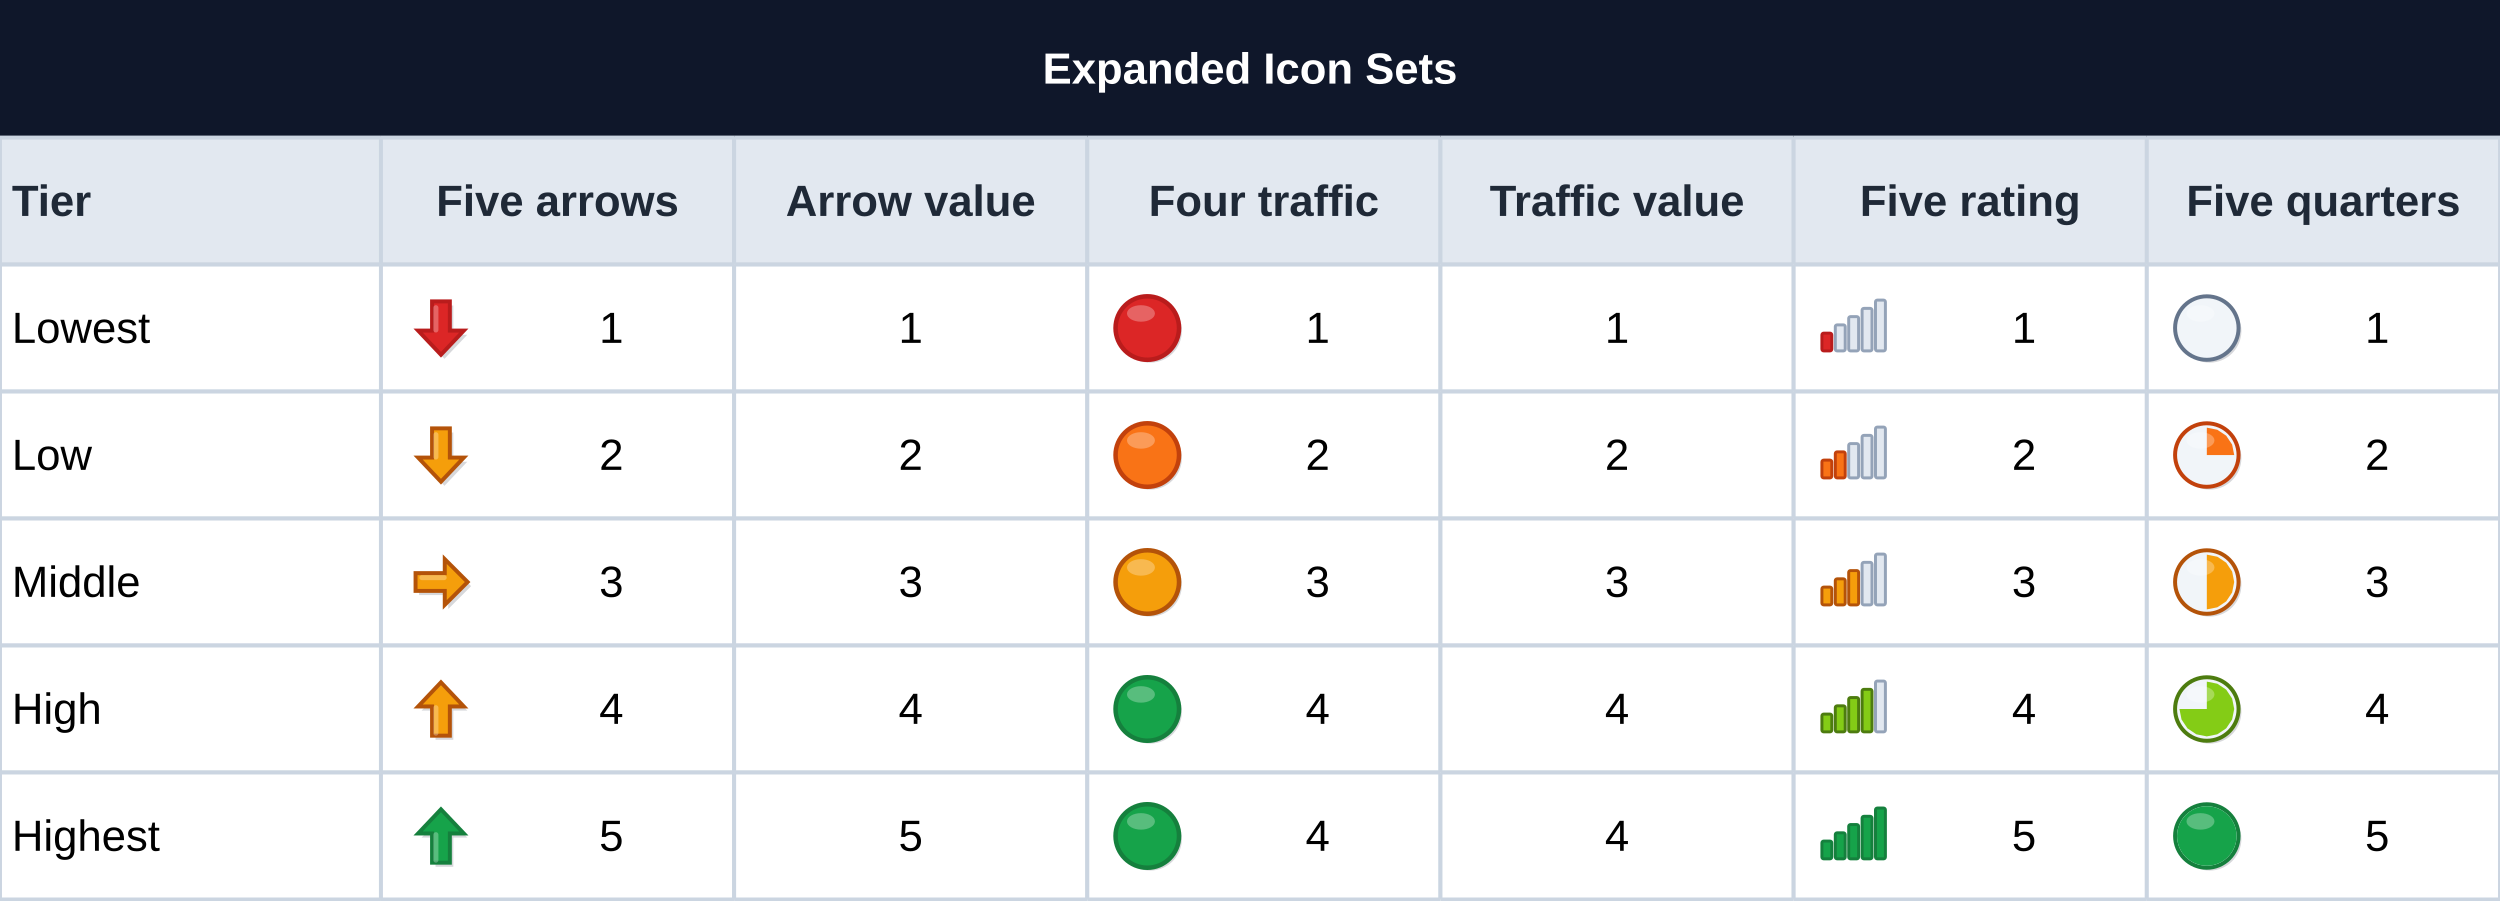
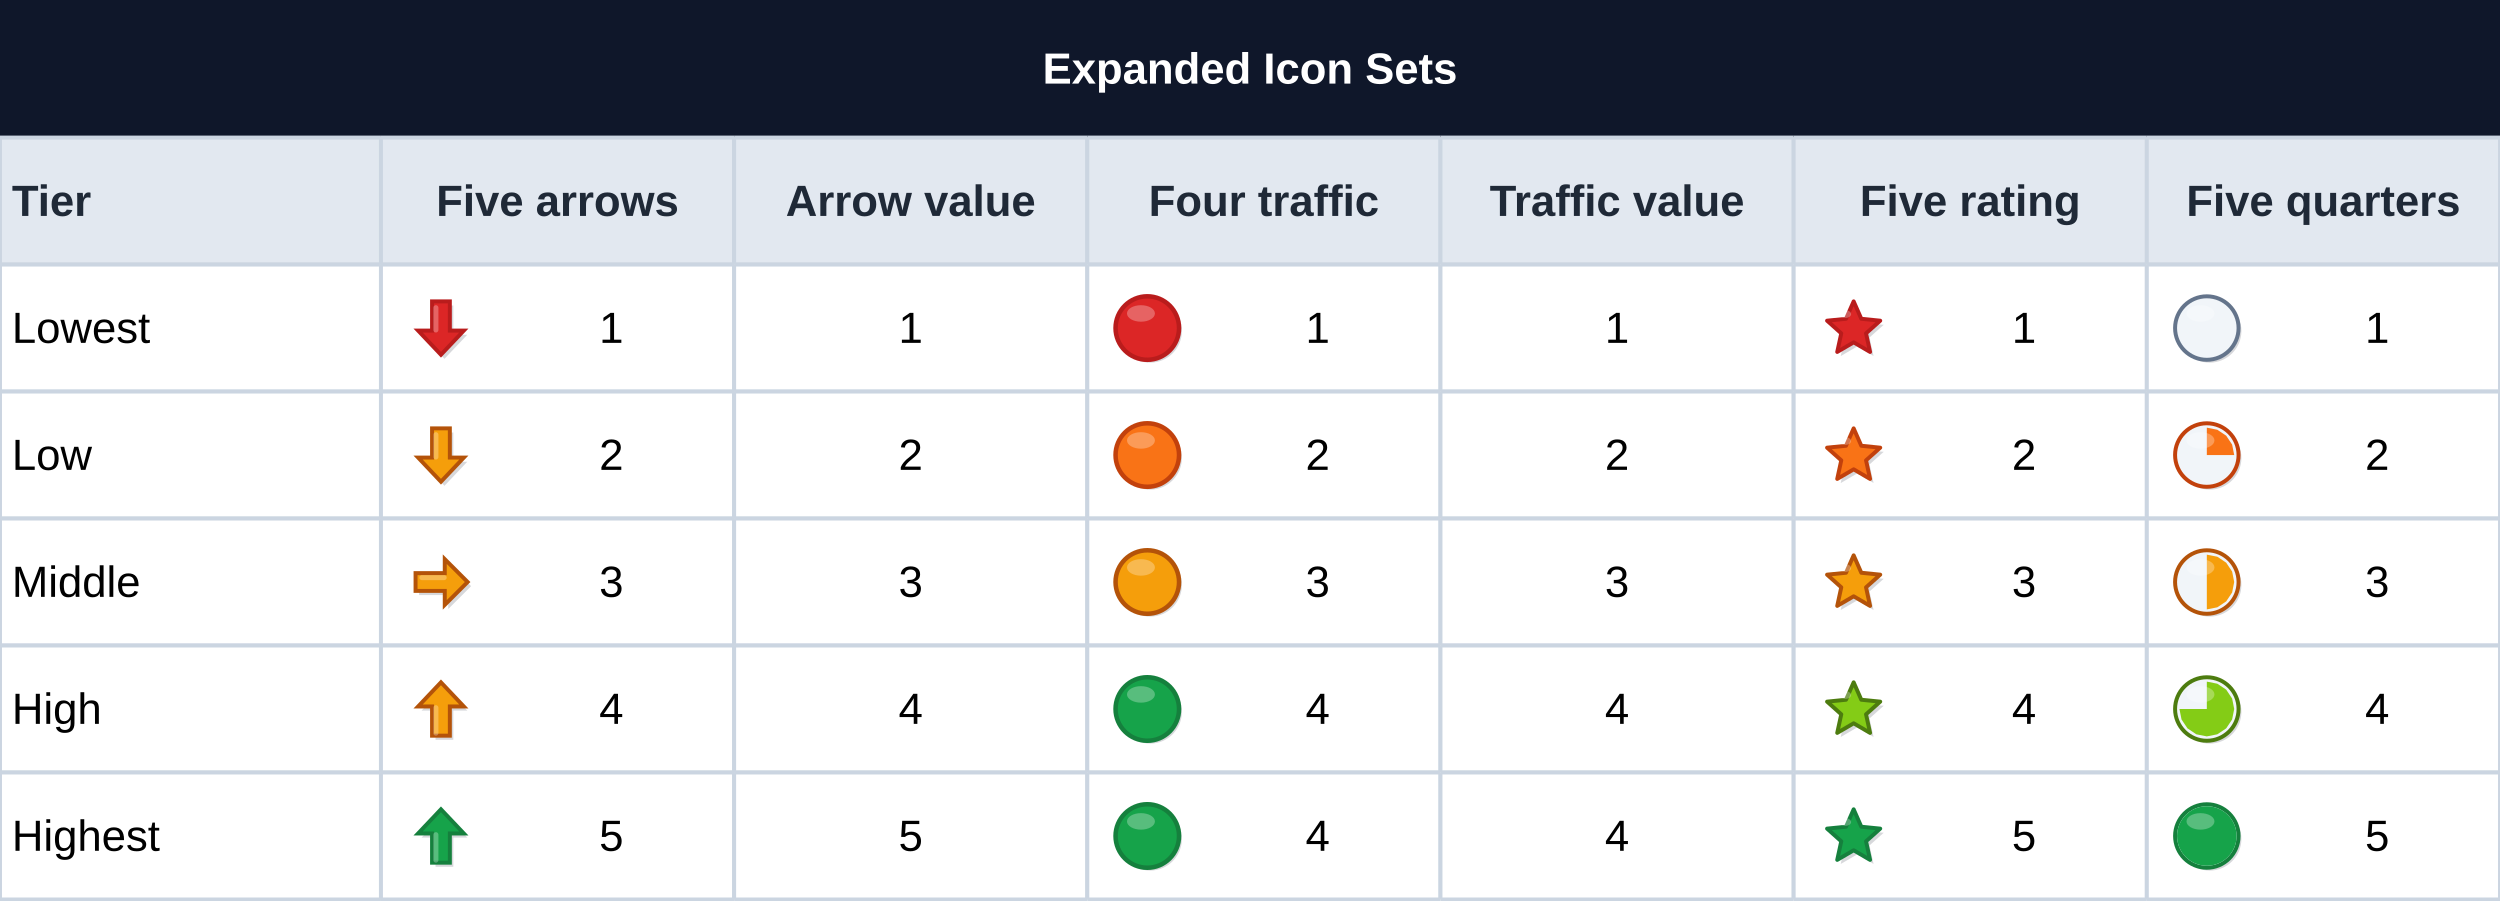
<svg xmlns="http://www.w3.org/2000/svg" width="1260" height="454" viewBox="0 0 1260 454">
  <rect x="0" y="0" width="1260" height="454" fill="#FFFFFF" />
  <rect x="0" y="0" width="1260" height="69.34" fill="#0F172A" />
  <rect x="0" y="69.34" width="192" height="64" fill="#E2E8F0" />
  <line x1="0" y1="69.34" x2="192" y2="69.34" stroke="#CBD5E1" stroke-width="2" />
  <line x1="192" y1="69.34" x2="192" y2="133.34" stroke="#CBD5E1" stroke-width="2" />
  <line x1="0" y1="133.34" x2="192" y2="133.34" stroke="#CBD5E1" stroke-width="2" />
  <line x1="0" y1="69.34" x2="0" y2="133.34" stroke="#CBD5E1" stroke-width="2" />
  <rect x="192" y="69.34" width="178" height="64" fill="#E2E8F0" />
  <line x1="192" y1="69.34" x2="370" y2="69.34" stroke="#CBD5E1" stroke-width="2" />
  <line x1="370" y1="69.34" x2="370" y2="133.34" stroke="#CBD5E1" stroke-width="2" />
  <line x1="192" y1="133.34" x2="370" y2="133.34" stroke="#CBD5E1" stroke-width="2" />
  <line x1="192" y1="69.34" x2="192" y2="133.34" stroke="#CBD5E1" stroke-width="2" />
  <rect x="370" y="69.34" width="178" height="64" fill="#E2E8F0" />
  <line x1="370" y1="69.34" x2="548" y2="69.34" stroke="#CBD5E1" stroke-width="2" />
  <line x1="548" y1="69.34" x2="548" y2="133.34" stroke="#CBD5E1" stroke-width="2" />
  <line x1="370" y1="133.34" x2="548" y2="133.34" stroke="#CBD5E1" stroke-width="2" />
  <line x1="370" y1="69.34" x2="370" y2="133.34" stroke="#CBD5E1" stroke-width="2" />
  <rect x="548" y="69.34" width="178" height="64" fill="#E2E8F0" />
  <line x1="548" y1="69.34" x2="726" y2="69.34" stroke="#CBD5E1" stroke-width="2" />
  <line x1="726" y1="69.34" x2="726" y2="133.34" stroke="#CBD5E1" stroke-width="2" />
  <line x1="548" y1="133.34" x2="726" y2="133.34" stroke="#CBD5E1" stroke-width="2" />
  <line x1="548" y1="69.34" x2="548" y2="133.34" stroke="#CBD5E1" stroke-width="2" />
  <rect x="726" y="69.34" width="178" height="64" fill="#E2E8F0" />
  <line x1="726" y1="69.34" x2="904" y2="69.34" stroke="#CBD5E1" stroke-width="2" />
  <line x1="904" y1="69.34" x2="904" y2="133.34" stroke="#CBD5E1" stroke-width="2" />
  <line x1="726" y1="133.34" x2="904" y2="133.34" stroke="#CBD5E1" stroke-width="2" />
  <line x1="726" y1="69.34" x2="726" y2="133.34" stroke="#CBD5E1" stroke-width="2" />
  <rect x="904" y="69.34" width="178" height="64" fill="#E2E8F0" />
  <line x1="904" y1="69.34" x2="1082" y2="69.34" stroke="#CBD5E1" stroke-width="2" />
  <line x1="1082" y1="69.34" x2="1082" y2="133.34" stroke="#CBD5E1" stroke-width="2" />
  <line x1="904" y1="133.34" x2="1082" y2="133.34" stroke="#CBD5E1" stroke-width="2" />
  <line x1="904" y1="69.34" x2="904" y2="133.34" stroke="#CBD5E1" stroke-width="2" />
  <rect x="1082" y="69.34" width="178" height="64" fill="#E2E8F0" />
  <line x1="1082" y1="69.34" x2="1260" y2="69.34" stroke="#CBD5E1" stroke-width="2" />
  <line x1="1260" y1="69.34" x2="1260" y2="133.34" stroke="#CBD5E1" stroke-width="2" />
  <line x1="1082" y1="133.34" x2="1260" y2="133.34" stroke="#CBD5E1" stroke-width="2" />
  <line x1="1082" y1="69.34" x2="1082" y2="133.34" stroke="#CBD5E1" stroke-width="2" />
  <rect x="0" y="133.34" width="192" height="64" fill="#FFFFFF" />
  <line x1="0" y1="133.34" x2="192" y2="133.34" stroke="#CBD5E1" stroke-width="2" />
  <line x1="192" y1="133.34" x2="192" y2="197.34" stroke="#CBD5E1" stroke-width="2" />
  <line x1="0" y1="197.34" x2="192" y2="197.34" stroke="#CBD5E1" stroke-width="2" />
  <line x1="0" y1="133.34" x2="0" y2="197.34" stroke="#CBD5E1" stroke-width="2" />
  <rect x="192" y="133.34" width="178" height="64" fill="#FFFFFF" />
  <line x1="192" y1="133.34" x2="370" y2="133.34" stroke="#CBD5E1" stroke-width="2" />
  <line x1="370" y1="133.34" x2="370" y2="197.34" stroke="#CBD5E1" stroke-width="2" />
  <line x1="192" y1="197.34" x2="370" y2="197.34" stroke="#CBD5E1" stroke-width="2" />
  <line x1="192" y1="133.34" x2="192" y2="197.34" stroke="#CBD5E1" stroke-width="2" />
  <rect x="370" y="133.34" width="178" height="64" fill="#FFFFFF" />
  <line x1="370" y1="133.34" x2="548" y2="133.34" stroke="#CBD5E1" stroke-width="2" />
  <line x1="548" y1="133.34" x2="548" y2="197.34" stroke="#CBD5E1" stroke-width="2" />
  <line x1="370" y1="197.34" x2="548" y2="197.34" stroke="#CBD5E1" stroke-width="2" />
  <line x1="370" y1="133.34" x2="370" y2="197.34" stroke="#CBD5E1" stroke-width="2" />
  <rect x="548" y="133.34" width="178" height="64" fill="#FFFFFF" />
  <line x1="548" y1="133.34" x2="726" y2="133.34" stroke="#CBD5E1" stroke-width="2" />
  <line x1="726" y1="133.34" x2="726" y2="197.34" stroke="#CBD5E1" stroke-width="2" />
  <line x1="548" y1="197.34" x2="726" y2="197.34" stroke="#CBD5E1" stroke-width="2" />
  <line x1="548" y1="133.34" x2="548" y2="197.34" stroke="#CBD5E1" stroke-width="2" />
  <rect x="726" y="133.34" width="178" height="64" fill="#FFFFFF" />
  <line x1="726" y1="133.34" x2="904" y2="133.34" stroke="#CBD5E1" stroke-width="2" />
  <line x1="904" y1="133.34" x2="904" y2="197.34" stroke="#CBD5E1" stroke-width="2" />
  <line x1="726" y1="197.34" x2="904" y2="197.34" stroke="#CBD5E1" stroke-width="2" />
  <line x1="726" y1="133.34" x2="726" y2="197.34" stroke="#CBD5E1" stroke-width="2" />
  <rect x="904" y="133.34" width="178" height="64" fill="#FFFFFF" />
  <line x1="904" y1="133.34" x2="1082" y2="133.34" stroke="#CBD5E1" stroke-width="2" />
  <line x1="1082" y1="133.34" x2="1082" y2="197.34" stroke="#CBD5E1" stroke-width="2" />
  <line x1="904" y1="197.34" x2="1082" y2="197.34" stroke="#CBD5E1" stroke-width="2" />
  <line x1="904" y1="133.34" x2="904" y2="197.34" stroke="#CBD5E1" stroke-width="2" />
  <rect x="1082" y="133.34" width="178" height="64" fill="#FFFFFF" />
  <line x1="1082" y1="133.34" x2="1260" y2="133.34" stroke="#CBD5E1" stroke-width="2" />
  <line x1="1260" y1="133.34" x2="1260" y2="197.34" stroke="#CBD5E1" stroke-width="2" />
  <line x1="1082" y1="197.34" x2="1260" y2="197.34" stroke="#CBD5E1" stroke-width="2" />
  <line x1="1082" y1="133.34" x2="1082" y2="197.34" stroke="#CBD5E1" stroke-width="2" />
  <rect x="0" y="197.34" width="192" height="64" fill="#FFFFFF" />
  <line x1="0" y1="197.34" x2="192" y2="197.34" stroke="#CBD5E1" stroke-width="2" />
  <line x1="192" y1="197.34" x2="192" y2="261.34" stroke="#CBD5E1" stroke-width="2" />
  <line x1="0" y1="261.34" x2="192" y2="261.34" stroke="#CBD5E1" stroke-width="2" />
  <line x1="0" y1="197.34" x2="0" y2="261.34" stroke="#CBD5E1" stroke-width="2" />
  <rect x="192" y="197.34" width="178" height="64" fill="#FFFFFF" />
  <line x1="192" y1="197.34" x2="370" y2="197.34" stroke="#CBD5E1" stroke-width="2" />
  <line x1="370" y1="197.34" x2="370" y2="261.34" stroke="#CBD5E1" stroke-width="2" />
  <line x1="192" y1="261.34" x2="370" y2="261.34" stroke="#CBD5E1" stroke-width="2" />
  <line x1="192" y1="197.34" x2="192" y2="261.34" stroke="#CBD5E1" stroke-width="2" />
  <rect x="370" y="197.34" width="178" height="64" fill="#FFFFFF" />
  <line x1="370" y1="197.34" x2="548" y2="197.34" stroke="#CBD5E1" stroke-width="2" />
  <line x1="548" y1="197.34" x2="548" y2="261.34" stroke="#CBD5E1" stroke-width="2" />
  <line x1="370" y1="261.34" x2="548" y2="261.34" stroke="#CBD5E1" stroke-width="2" />
  <line x1="370" y1="197.34" x2="370" y2="261.34" stroke="#CBD5E1" stroke-width="2" />
  <rect x="548" y="197.34" width="178" height="64" fill="#FFFFFF" />
  <line x1="548" y1="197.34" x2="726" y2="197.34" stroke="#CBD5E1" stroke-width="2" />
  <line x1="726" y1="197.34" x2="726" y2="261.34" stroke="#CBD5E1" stroke-width="2" />
  <line x1="548" y1="261.34" x2="726" y2="261.34" stroke="#CBD5E1" stroke-width="2" />
  <line x1="548" y1="197.34" x2="548" y2="261.34" stroke="#CBD5E1" stroke-width="2" />
  <rect x="726" y="197.34" width="178" height="64" fill="#FFFFFF" />
  <line x1="726" y1="197.34" x2="904" y2="197.34" stroke="#CBD5E1" stroke-width="2" />
  <line x1="904" y1="197.34" x2="904" y2="261.34" stroke="#CBD5E1" stroke-width="2" />
  <line x1="726" y1="261.34" x2="904" y2="261.34" stroke="#CBD5E1" stroke-width="2" />
  <line x1="726" y1="197.34" x2="726" y2="261.34" stroke="#CBD5E1" stroke-width="2" />
  <rect x="904" y="197.34" width="178" height="64" fill="#FFFFFF" />
  <line x1="904" y1="197.34" x2="1082" y2="197.34" stroke="#CBD5E1" stroke-width="2" />
  <line x1="1082" y1="197.34" x2="1082" y2="261.34" stroke="#CBD5E1" stroke-width="2" />
  <line x1="904" y1="261.34" x2="1082" y2="261.34" stroke="#CBD5E1" stroke-width="2" />
  <line x1="904" y1="197.34" x2="904" y2="261.34" stroke="#CBD5E1" stroke-width="2" />
  <rect x="1082" y="197.34" width="178" height="64" fill="#FFFFFF" />
  <line x1="1082" y1="197.34" x2="1260" y2="197.34" stroke="#CBD5E1" stroke-width="2" />
  <line x1="1260" y1="197.34" x2="1260" y2="261.34" stroke="#CBD5E1" stroke-width="2" />
  <line x1="1082" y1="261.34" x2="1260" y2="261.34" stroke="#CBD5E1" stroke-width="2" />
  <line x1="1082" y1="197.34" x2="1082" y2="261.34" stroke="#CBD5E1" stroke-width="2" />
  <rect x="0" y="261.34" width="192" height="64" fill="#FFFFFF" />
  <line x1="0" y1="261.34" x2="192" y2="261.34" stroke="#CBD5E1" stroke-width="2" />
  <line x1="192" y1="261.34" x2="192" y2="325.34" stroke="#CBD5E1" stroke-width="2" />
  <line x1="0" y1="325.34" x2="192" y2="325.34" stroke="#CBD5E1" stroke-width="2" />
  <line x1="0" y1="261.34" x2="0" y2="325.34" stroke="#CBD5E1" stroke-width="2" />
  <rect x="192" y="261.34" width="178" height="64" fill="#FFFFFF" />
  <line x1="192" y1="261.34" x2="370" y2="261.34" stroke="#CBD5E1" stroke-width="2" />
  <line x1="370" y1="261.34" x2="370" y2="325.34" stroke="#CBD5E1" stroke-width="2" />
  <line x1="192" y1="325.34" x2="370" y2="325.34" stroke="#CBD5E1" stroke-width="2" />
  <line x1="192" y1="261.34" x2="192" y2="325.34" stroke="#CBD5E1" stroke-width="2" />
  <rect x="370" y="261.34" width="178" height="64" fill="#FFFFFF" />
  <line x1="370" y1="261.34" x2="548" y2="261.34" stroke="#CBD5E1" stroke-width="2" />
  <line x1="548" y1="261.34" x2="548" y2="325.34" stroke="#CBD5E1" stroke-width="2" />
  <line x1="370" y1="325.34" x2="548" y2="325.34" stroke="#CBD5E1" stroke-width="2" />
  <line x1="370" y1="261.34" x2="370" y2="325.34" stroke="#CBD5E1" stroke-width="2" />
  <rect x="548" y="261.34" width="178" height="64" fill="#FFFFFF" />
  <line x1="548" y1="261.34" x2="726" y2="261.34" stroke="#CBD5E1" stroke-width="2" />
  <line x1="726" y1="261.34" x2="726" y2="325.34" stroke="#CBD5E1" stroke-width="2" />
  <line x1="548" y1="325.34" x2="726" y2="325.34" stroke="#CBD5E1" stroke-width="2" />
  <line x1="548" y1="261.34" x2="548" y2="325.34" stroke="#CBD5E1" stroke-width="2" />
  <rect x="726" y="261.34" width="178" height="64" fill="#FFFFFF" />
  <line x1="726" y1="261.34" x2="904" y2="261.34" stroke="#CBD5E1" stroke-width="2" />
  <line x1="904" y1="261.34" x2="904" y2="325.34" stroke="#CBD5E1" stroke-width="2" />
  <line x1="726" y1="325.34" x2="904" y2="325.34" stroke="#CBD5E1" stroke-width="2" />
  <line x1="726" y1="261.34" x2="726" y2="325.34" stroke="#CBD5E1" stroke-width="2" />
  <rect x="904" y="261.34" width="178" height="64" fill="#FFFFFF" />
  <line x1="904" y1="261.34" x2="1082" y2="261.34" stroke="#CBD5E1" stroke-width="2" />
  <line x1="1082" y1="261.34" x2="1082" y2="325.34" stroke="#CBD5E1" stroke-width="2" />
  <line x1="904" y1="325.34" x2="1082" y2="325.34" stroke="#CBD5E1" stroke-width="2" />
  <line x1="904" y1="261.34" x2="904" y2="325.34" stroke="#CBD5E1" stroke-width="2" />
  <rect x="1082" y="261.34" width="178" height="64" fill="#FFFFFF" />
  <line x1="1082" y1="261.34" x2="1260" y2="261.34" stroke="#CBD5E1" stroke-width="2" />
  <line x1="1260" y1="261.34" x2="1260" y2="325.34" stroke="#CBD5E1" stroke-width="2" />
  <line x1="1082" y1="325.34" x2="1260" y2="325.34" stroke="#CBD5E1" stroke-width="2" />
  <line x1="1082" y1="261.34" x2="1082" y2="325.34" stroke="#CBD5E1" stroke-width="2" />
  <rect x="0" y="325.34" width="192" height="64" fill="#FFFFFF" />
  <line x1="0" y1="325.34" x2="192" y2="325.34" stroke="#CBD5E1" stroke-width="2" />
  <line x1="192" y1="325.34" x2="192" y2="389.34" stroke="#CBD5E1" stroke-width="2" />
  <line x1="0" y1="389.34" x2="192" y2="389.34" stroke="#CBD5E1" stroke-width="2" />
  <line x1="0" y1="325.34" x2="0" y2="389.34" stroke="#CBD5E1" stroke-width="2" />
  <rect x="192" y="325.34" width="178" height="64" fill="#FFFFFF" />
  <line x1="192" y1="325.34" x2="370" y2="325.34" stroke="#CBD5E1" stroke-width="2" />
  <line x1="370" y1="325.34" x2="370" y2="389.34" stroke="#CBD5E1" stroke-width="2" />
  <line x1="192" y1="389.34" x2="370" y2="389.34" stroke="#CBD5E1" stroke-width="2" />
  <line x1="192" y1="325.34" x2="192" y2="389.34" stroke="#CBD5E1" stroke-width="2" />
  <rect x="370" y="325.34" width="178" height="64" fill="#FFFFFF" />
  <line x1="370" y1="325.34" x2="548" y2="325.34" stroke="#CBD5E1" stroke-width="2" />
  <line x1="548" y1="325.34" x2="548" y2="389.34" stroke="#CBD5E1" stroke-width="2" />
  <line x1="370" y1="389.34" x2="548" y2="389.34" stroke="#CBD5E1" stroke-width="2" />
  <line x1="370" y1="325.34" x2="370" y2="389.34" stroke="#CBD5E1" stroke-width="2" />
  <rect x="548" y="325.34" width="178" height="64" fill="#FFFFFF" />
  <line x1="548" y1="325.34" x2="726" y2="325.34" stroke="#CBD5E1" stroke-width="2" />
  <line x1="726" y1="325.34" x2="726" y2="389.34" stroke="#CBD5E1" stroke-width="2" />
  <line x1="548" y1="389.34" x2="726" y2="389.34" stroke="#CBD5E1" stroke-width="2" />
  <line x1="548" y1="325.34" x2="548" y2="389.34" stroke="#CBD5E1" stroke-width="2" />
  <rect x="726" y="325.34" width="178" height="64" fill="#FFFFFF" />
  <line x1="726" y1="325.34" x2="904" y2="325.34" stroke="#CBD5E1" stroke-width="2" />
  <line x1="904" y1="325.34" x2="904" y2="389.34" stroke="#CBD5E1" stroke-width="2" />
  <line x1="726" y1="389.34" x2="904" y2="389.34" stroke="#CBD5E1" stroke-width="2" />
  <line x1="726" y1="325.34" x2="726" y2="389.34" stroke="#CBD5E1" stroke-width="2" />
  <rect x="904" y="325.34" width="178" height="64" fill="#FFFFFF" />
  <line x1="904" y1="325.34" x2="1082" y2="325.34" stroke="#CBD5E1" stroke-width="2" />
  <line x1="1082" y1="325.34" x2="1082" y2="389.34" stroke="#CBD5E1" stroke-width="2" />
  <line x1="904" y1="389.34" x2="1082" y2="389.34" stroke="#CBD5E1" stroke-width="2" />
  <line x1="904" y1="325.34" x2="904" y2="389.34" stroke="#CBD5E1" stroke-width="2" />
  <rect x="1082" y="325.34" width="178" height="64" fill="#FFFFFF" />
  <line x1="1082" y1="325.34" x2="1260" y2="325.34" stroke="#CBD5E1" stroke-width="2" />
  <line x1="1260" y1="325.34" x2="1260" y2="389.34" stroke="#CBD5E1" stroke-width="2" />
  <line x1="1082" y1="389.34" x2="1260" y2="389.34" stroke="#CBD5E1" stroke-width="2" />
  <line x1="1082" y1="325.34" x2="1082" y2="389.34" stroke="#CBD5E1" stroke-width="2" />
  <rect x="0" y="389.34" width="192" height="64" fill="#FFFFFF" />
  <line x1="0" y1="389.34" x2="192" y2="389.34" stroke="#CBD5E1" stroke-width="2" />
  <line x1="192" y1="389.34" x2="192" y2="453.34" stroke="#CBD5E1" stroke-width="2" />
  <line x1="0" y1="453.34" x2="192" y2="453.34" stroke="#CBD5E1" stroke-width="2" />
  <line x1="0" y1="389.34" x2="0" y2="453.34" stroke="#CBD5E1" stroke-width="2" />
  <rect x="192" y="389.34" width="178" height="64" fill="#FFFFFF" />
  <line x1="192" y1="389.34" x2="370" y2="389.34" stroke="#CBD5E1" stroke-width="2" />
  <line x1="370" y1="389.34" x2="370" y2="453.34" stroke="#CBD5E1" stroke-width="2" />
  <line x1="192" y1="453.34" x2="370" y2="453.34" stroke="#CBD5E1" stroke-width="2" />
  <line x1="192" y1="389.34" x2="192" y2="453.34" stroke="#CBD5E1" stroke-width="2" />
  <rect x="370" y="389.34" width="178" height="64" fill="#FFFFFF" />
  <line x1="370" y1="389.34" x2="548" y2="389.34" stroke="#CBD5E1" stroke-width="2" />
  <line x1="548" y1="389.34" x2="548" y2="453.34" stroke="#CBD5E1" stroke-width="2" />
  <line x1="370" y1="453.34" x2="548" y2="453.34" stroke="#CBD5E1" stroke-width="2" />
  <line x1="370" y1="389.34" x2="370" y2="453.34" stroke="#CBD5E1" stroke-width="2" />
  <rect x="548" y="389.34" width="178" height="64" fill="#FFFFFF" />
  <line x1="548" y1="389.34" x2="726" y2="389.34" stroke="#CBD5E1" stroke-width="2" />
  <line x1="726" y1="389.34" x2="726" y2="453.34" stroke="#CBD5E1" stroke-width="2" />
  <line x1="548" y1="453.34" x2="726" y2="453.34" stroke="#CBD5E1" stroke-width="2" />
  <line x1="548" y1="389.34" x2="548" y2="453.34" stroke="#CBD5E1" stroke-width="2" />
  <rect x="726" y="389.34" width="178" height="64" fill="#FFFFFF" />
  <line x1="726" y1="389.34" x2="904" y2="389.34" stroke="#CBD5E1" stroke-width="2" />
  <line x1="904" y1="389.34" x2="904" y2="453.34" stroke="#CBD5E1" stroke-width="2" />
  <line x1="726" y1="453.34" x2="904" y2="453.34" stroke="#CBD5E1" stroke-width="2" />
  <line x1="726" y1="389.34" x2="726" y2="453.34" stroke="#CBD5E1" stroke-width="2" />
  <rect x="904" y="389.34" width="178" height="64" fill="#FFFFFF" />
  <line x1="904" y1="389.34" x2="1082" y2="389.34" stroke="#CBD5E1" stroke-width="2" />
  <line x1="1082" y1="389.34" x2="1082" y2="453.34" stroke="#CBD5E1" stroke-width="2" />
  <line x1="904" y1="453.34" x2="1082" y2="453.34" stroke="#CBD5E1" stroke-width="2" />
  <line x1="904" y1="389.34" x2="904" y2="453.34" stroke="#CBD5E1" stroke-width="2" />
  <rect x="1082" y="389.34" width="178" height="64" fill="#FFFFFF" />
  <line x1="1082" y1="389.34" x2="1260" y2="389.34" stroke="#CBD5E1" stroke-width="2" />
  <line x1="1260" y1="389.34" x2="1260" y2="453.34" stroke="#CBD5E1" stroke-width="2" />
  <line x1="1082" y1="453.34" x2="1260" y2="453.34" stroke="#CBD5E1" stroke-width="2" />
  <line x1="1082" y1="389.34" x2="1082" y2="453.34" stroke="#CBD5E1" stroke-width="2" />
  <clipPath id="xl-text-1-1">
    <rect x="0" y="0" width="1260" height="69.34" />
  </clipPath>
  <g clip-path="url(#xl-text-1-1)">
    <text x="630" y="42.15" fill="#FFFFFF" font-family="Calibri, Arial, sans-serif" font-size="22" text-anchor="middle" font-weight="700">Expanded Icon Sets</text>
  </g>
  <clipPath id="xl-text-2-1">
    <rect x="0" y="69.34" width="192" height="64" />
  </clipPath>
  <g clip-path="url(#xl-text-2-1)">
    <text x="6" y="108.82" fill="#1F2937" font-family="Calibri, Arial, sans-serif" font-size="22" text-anchor="start" font-weight="700">Tier</text>
  </g>
  <clipPath id="xl-text-2-2">
    <rect x="192" y="69.34" width="178" height="64" />
  </clipPath>
  <g clip-path="url(#xl-text-2-2)">
    <text x="281" y="108.82" fill="#1F2937" font-family="Calibri, Arial, sans-serif" font-size="22" text-anchor="middle" font-weight="700">Five arrows</text>
  </g>
  <clipPath id="xl-text-2-3">
    <rect x="370" y="69.34" width="178" height="64" />
  </clipPath>
  <g clip-path="url(#xl-text-2-3)">
    <text x="459" y="108.82" fill="#1F2937" font-family="Calibri, Arial, sans-serif" font-size="22" text-anchor="middle" font-weight="700">Arrow value</text>
  </g>
  <clipPath id="xl-text-2-4">
    <rect x="548" y="69.34" width="178" height="64" />
  </clipPath>
  <g clip-path="url(#xl-text-2-4)">
    <text x="637" y="108.82" fill="#1F2937" font-family="Calibri, Arial, sans-serif" font-size="22" text-anchor="middle" font-weight="700">Four traffic</text>
  </g>
  <clipPath id="xl-text-2-5">
    <rect x="726" y="69.34" width="178" height="64" />
  </clipPath>
  <g clip-path="url(#xl-text-2-5)">
    <text x="815" y="108.82" fill="#1F2937" font-family="Calibri, Arial, sans-serif" font-size="22" text-anchor="middle" font-weight="700">Traffic value</text>
  </g>
  <clipPath id="xl-text-2-6">
    <rect x="904" y="69.34" width="178" height="64" />
  </clipPath>
  <g clip-path="url(#xl-text-2-6)">
    <text x="993" y="108.82" fill="#1F2937" font-family="Calibri, Arial, sans-serif" font-size="22" text-anchor="middle" font-weight="700">Five rating</text>
  </g>
  <clipPath id="xl-text-2-7">
    <rect x="1082" y="69.34" width="178" height="64" />
  </clipPath>
  <g clip-path="url(#xl-text-2-7)">
    <text x="1171" y="108.82" fill="#1F2937" font-family="Calibri, Arial, sans-serif" font-size="22" text-anchor="middle" font-weight="700">Five quarters</text>
  </g>
  <clipPath id="xl-text-3-1">
    <rect x="0" y="133.34" width="192" height="64" />
  </clipPath>
  <g clip-path="url(#xl-text-3-1)">
    <text x="6" y="172.82" fill="#000000" font-family="Calibri, Arial, sans-serif" font-size="22" text-anchor="start">Lowest</text>
  </g>
  <clipPath id="xl-text-3-2">
    <rect x="246.24" y="133.34" width="123.76" height="64" />
  </clipPath>
  <g clip-path="url(#xl-text-3-2)">
    <text x="308.12" y="172.82" fill="#000000" font-family="Calibri, Arial, sans-serif" font-size="22" text-anchor="middle">1</text>
  </g>
  <clipPath id="xl-text-3-3">
    <rect x="370" y="133.34" width="178" height="64" />
  </clipPath>
  <g clip-path="url(#xl-text-3-3)">
    <text x="459" y="172.82" fill="#000000" font-family="Calibri, Arial, sans-serif" font-size="22" text-anchor="middle">1</text>
  </g>
  <clipPath id="xl-text-3-4">
    <rect x="602.24" y="133.34" width="123.76" height="64" />
  </clipPath>
  <g clip-path="url(#xl-text-3-4)">
    <text x="664.12" y="172.82" fill="#000000" font-family="Calibri, Arial, sans-serif" font-size="22" text-anchor="middle">1</text>
  </g>
  <clipPath id="xl-text-3-5">
    <rect x="726" y="133.34" width="178" height="64" />
  </clipPath>
  <g clip-path="url(#xl-text-3-5)">
    <text x="815" y="172.82" fill="#000000" font-family="Calibri, Arial, sans-serif" font-size="22" text-anchor="middle">1</text>
  </g>
  <clipPath id="xl-text-3-6">
    <rect x="958.24" y="133.34" width="123.76" height="64" />
  </clipPath>
  <g clip-path="url(#xl-text-3-6)">
    <text x="1020.12" y="172.82" fill="#000000" font-family="Calibri, Arial, sans-serif" font-size="22" text-anchor="middle">1</text>
  </g>
  <clipPath id="xl-text-3-7">
    <rect x="1136.24" y="133.34" width="123.76" height="64" />
  </clipPath>
  <g clip-path="url(#xl-text-3-7)">
    <text x="1198.12" y="172.82" fill="#000000" font-family="Calibri, Arial, sans-serif" font-size="22" text-anchor="middle">1</text>
  </g>
  <clipPath id="xl-text-4-1">
    <rect x="0" y="197.34" width="192" height="64" />
  </clipPath>
  <g clip-path="url(#xl-text-4-1)">
    <text x="6" y="236.82" fill="#000000" font-family="Calibri, Arial, sans-serif" font-size="22" text-anchor="start">Low</text>
  </g>
  <clipPath id="xl-text-4-2">
    <rect x="246.24" y="197.34" width="123.76" height="64" />
  </clipPath>
  <g clip-path="url(#xl-text-4-2)">
    <text x="308.12" y="236.82" fill="#000000" font-family="Calibri, Arial, sans-serif" font-size="22" text-anchor="middle">2</text>
  </g>
  <clipPath id="xl-text-4-3">
    <rect x="370" y="197.34" width="178" height="64" />
  </clipPath>
  <g clip-path="url(#xl-text-4-3)">
    <text x="459" y="236.82" fill="#000000" font-family="Calibri, Arial, sans-serif" font-size="22" text-anchor="middle">2</text>
  </g>
  <clipPath id="xl-text-4-4">
    <rect x="602.24" y="197.34" width="123.76" height="64" />
  </clipPath>
  <g clip-path="url(#xl-text-4-4)">
    <text x="664.12" y="236.82" fill="#000000" font-family="Calibri, Arial, sans-serif" font-size="22" text-anchor="middle">2</text>
  </g>
  <clipPath id="xl-text-4-5">
    <rect x="726" y="197.34" width="178" height="64" />
  </clipPath>
  <g clip-path="url(#xl-text-4-5)">
    <text x="815" y="236.82" fill="#000000" font-family="Calibri, Arial, sans-serif" font-size="22" text-anchor="middle">2</text>
  </g>
  <clipPath id="xl-text-4-6">
    <rect x="958.24" y="197.34" width="123.76" height="64" />
  </clipPath>
  <g clip-path="url(#xl-text-4-6)">
    <text x="1020.12" y="236.82" fill="#000000" font-family="Calibri, Arial, sans-serif" font-size="22" text-anchor="middle">2</text>
  </g>
  <clipPath id="xl-text-4-7">
    <rect x="1136.24" y="197.34" width="123.76" height="64" />
  </clipPath>
  <g clip-path="url(#xl-text-4-7)">
    <text x="1198.12" y="236.82" fill="#000000" font-family="Calibri, Arial, sans-serif" font-size="22" text-anchor="middle">2</text>
  </g>
  <clipPath id="xl-text-5-1">
    <rect x="0" y="261.34" width="192" height="64" />
  </clipPath>
  <g clip-path="url(#xl-text-5-1)">
    <text x="6" y="300.82" fill="#000000" font-family="Calibri, Arial, sans-serif" font-size="22" text-anchor="start">Middle</text>
  </g>
  <clipPath id="xl-text-5-2">
    <rect x="246.24" y="261.34" width="123.76" height="64" />
  </clipPath>
  <g clip-path="url(#xl-text-5-2)">
    <text x="308.12" y="300.82" fill="#000000" font-family="Calibri, Arial, sans-serif" font-size="22" text-anchor="middle">3</text>
  </g>
  <clipPath id="xl-text-5-3">
    <rect x="370" y="261.34" width="178" height="64" />
  </clipPath>
  <g clip-path="url(#xl-text-5-3)">
    <text x="459" y="300.82" fill="#000000" font-family="Calibri, Arial, sans-serif" font-size="22" text-anchor="middle">3</text>
  </g>
  <clipPath id="xl-text-5-4">
    <rect x="602.24" y="261.34" width="123.76" height="64" />
  </clipPath>
  <g clip-path="url(#xl-text-5-4)">
    <text x="664.12" y="300.82" fill="#000000" font-family="Calibri, Arial, sans-serif" font-size="22" text-anchor="middle">3</text>
  </g>
  <clipPath id="xl-text-5-5">
    <rect x="726" y="261.34" width="178" height="64" />
  </clipPath>
  <g clip-path="url(#xl-text-5-5)">
    <text x="815" y="300.82" fill="#000000" font-family="Calibri, Arial, sans-serif" font-size="22" text-anchor="middle">3</text>
  </g>
  <clipPath id="xl-text-5-6">
    <rect x="958.24" y="261.34" width="123.76" height="64" />
  </clipPath>
  <g clip-path="url(#xl-text-5-6)">
    <text x="1020.12" y="300.82" fill="#000000" font-family="Calibri, Arial, sans-serif" font-size="22" text-anchor="middle">3</text>
  </g>
  <clipPath id="xl-text-5-7">
    <rect x="1136.24" y="261.34" width="123.76" height="64" />
  </clipPath>
  <g clip-path="url(#xl-text-5-7)">
    <text x="1198.12" y="300.82" fill="#000000" font-family="Calibri, Arial, sans-serif" font-size="22" text-anchor="middle">3</text>
  </g>
  <clipPath id="xl-text-6-1">
    <rect x="0" y="325.34" width="192" height="64" />
  </clipPath>
  <g clip-path="url(#xl-text-6-1)">
    <text x="6" y="364.82" fill="#000000" font-family="Calibri, Arial, sans-serif" font-size="22" text-anchor="start">High</text>
  </g>
  <clipPath id="xl-text-6-2">
    <rect x="246.24" y="325.34" width="123.76" height="64" />
  </clipPath>
  <g clip-path="url(#xl-text-6-2)">
    <text x="308.12" y="364.82" fill="#000000" font-family="Calibri, Arial, sans-serif" font-size="22" text-anchor="middle">4</text>
  </g>
  <clipPath id="xl-text-6-3">
    <rect x="370" y="325.34" width="178" height="64" />
  </clipPath>
  <g clip-path="url(#xl-text-6-3)">
    <text x="459" y="364.82" fill="#000000" font-family="Calibri, Arial, sans-serif" font-size="22" text-anchor="middle">4</text>
  </g>
  <clipPath id="xl-text-6-4">
    <rect x="602.24" y="325.34" width="123.76" height="64" />
  </clipPath>
  <g clip-path="url(#xl-text-6-4)">
    <text x="664.12" y="364.82" fill="#000000" font-family="Calibri, Arial, sans-serif" font-size="22" text-anchor="middle">4</text>
  </g>
  <clipPath id="xl-text-6-5">
    <rect x="726" y="325.34" width="178" height="64" />
  </clipPath>
  <g clip-path="url(#xl-text-6-5)">
    <text x="815" y="364.82" fill="#000000" font-family="Calibri, Arial, sans-serif" font-size="22" text-anchor="middle">4</text>
  </g>
  <clipPath id="xl-text-6-6">
    <rect x="958.24" y="325.34" width="123.76" height="64" />
  </clipPath>
  <g clip-path="url(#xl-text-6-6)">
    <text x="1020.12" y="364.82" fill="#000000" font-family="Calibri, Arial, sans-serif" font-size="22" text-anchor="middle">4</text>
  </g>
  <clipPath id="xl-text-6-7">
    <rect x="1136.24" y="325.34" width="123.76" height="64" />
  </clipPath>
  <g clip-path="url(#xl-text-6-7)">
    <text x="1198.12" y="364.82" fill="#000000" font-family="Calibri, Arial, sans-serif" font-size="22" text-anchor="middle">4</text>
  </g>
  <clipPath id="xl-text-7-1">
    <rect x="0" y="389.34" width="192" height="64" />
  </clipPath>
  <g clip-path="url(#xl-text-7-1)">
    <text x="6" y="428.82" fill="#000000" font-family="Calibri, Arial, sans-serif" font-size="22" text-anchor="start">Highest</text>
  </g>
  <clipPath id="xl-text-7-2">
    <rect x="246.24" y="389.34" width="123.76" height="64" />
  </clipPath>
  <g clip-path="url(#xl-text-7-2)">
    <text x="308.12" y="428.82" fill="#000000" font-family="Calibri, Arial, sans-serif" font-size="22" text-anchor="middle">5</text>
  </g>
  <clipPath id="xl-text-7-3">
    <rect x="370" y="389.34" width="178" height="64" />
  </clipPath>
  <g clip-path="url(#xl-text-7-3)">
    <text x="459" y="428.82" fill="#000000" font-family="Calibri, Arial, sans-serif" font-size="22" text-anchor="middle">5</text>
  </g>
  <clipPath id="xl-text-7-4">
    <rect x="602.24" y="389.34" width="123.76" height="64" />
  </clipPath>
  <g clip-path="url(#xl-text-7-4)">
    <text x="664.12" y="428.82" fill="#000000" font-family="Calibri, Arial, sans-serif" font-size="22" text-anchor="middle">4</text>
  </g>
  <clipPath id="xl-text-7-5">
    <rect x="726" y="389.34" width="178" height="64" />
  </clipPath>
  <g clip-path="url(#xl-text-7-5)">
    <text x="815" y="428.82" fill="#000000" font-family="Calibri, Arial, sans-serif" font-size="22" text-anchor="middle">4</text>
  </g>
  <clipPath id="xl-text-7-6">
    <rect x="958.24" y="389.34" width="123.76" height="64" />
  </clipPath>
  <g clip-path="url(#xl-text-7-6)">
    <text x="1020.12" y="428.82" fill="#000000" font-family="Calibri, Arial, sans-serif" font-size="22" text-anchor="middle">5</text>
  </g>
  <clipPath id="xl-text-7-7">
    <rect x="1136.24" y="389.34" width="123.76" height="64" />
  </clipPath>
  <g clip-path="url(#xl-text-7-7)">
    <text x="1198.12" y="428.82" fill="#000000" font-family="Calibri, Arial, sans-serif" font-size="22" text-anchor="middle">5</text>
  </g>
  <path d="M 219.52 153.98 L 228.48 153.98 L 228.48 168.7 L 235.52 168.7 L 224 180.86 L 212.48 168.7 L 219.52 168.7 Z" fill="#0F172A" fill-opacity="0.165" />
  <path d="M 217.76 151.9 L 226.72 151.9 L 226.72 166.62 L 233.76 166.62 L 222.24 178.78 L 210.72 166.62 L 217.76 166.62 Z" fill="#DC2626" stroke="#B91C1C" stroke-width="2" />
  <line x1="219.68" y1="155.1" x2="219.68" y2="166.3" stroke="#FFFFFF" stroke-opacity="0.282" stroke-width="2.56" stroke-linecap="round" />
  <path d="M 219.52 217.98 L 228.48 217.98 L 228.48 232.7 L 235.52 232.7 L 224 244.86 L 212.48 232.7 L 219.52 232.7 Z" fill="#0F172A" fill-opacity="0.165" />
  <path d="M 217.76 215.9 L 226.72 215.9 L 226.72 230.62 L 233.76 230.62 L 222.24 242.78 L 210.72 230.62 L 217.76 230.62 Z" fill="#F59E0B" stroke="#B45309" stroke-width="2" />
  <line x1="219.68" y1="219.1" x2="219.68" y2="230.3" stroke="#FFFFFF" stroke-opacity="0.282" stroke-width="2.56" stroke-linecap="round" />
  <path d="M 211.2 290.94 L 225.92 290.94 L 225.92 283.9 L 237.44 295.42 L 225.92 306.94 L 225.92 299.9 L 211.2 299.9 Z" fill="#0F172A" fill-opacity="0.165" />
  <path d="M 209.44 288.86 L 224.16 288.86 L 224.16 281.82 L 235.68 293.34 L 224.16 304.86 L 224.16 297.82 L 209.44 297.82 Z" fill="#F59E0B" stroke="#B45309" stroke-width="2" />
  <line x1="212.64" y1="291.1" x2="223.84" y2="291.1" stroke="#FFFFFF" stroke-opacity="0.282" stroke-width="2.56" stroke-linecap="round" />
  <path d="M 219.52 372.86 L 228.48 372.86 L 228.48 358.14 L 235.52 358.14 L 224 345.98 L 212.48 358.14 L 219.52 358.14 Z" fill="#0F172A" fill-opacity="0.165" />
  <path d="M 217.76 370.78 L 226.72 370.78 L 226.72 356.06 L 233.76 356.06 L 222.24 343.9 L 210.72 356.06 L 217.76 356.06 Z" fill="#F59E0B" stroke="#B45309" stroke-width="2" />
  <line x1="219.68" y1="369.5" x2="219.68" y2="356.7" stroke="#FFFFFF" stroke-opacity="0.282" stroke-width="2.56" stroke-linecap="round" />
  <path d="M 219.52 436.86 L 228.48 436.86 L 228.48 422.14 L 235.52 422.14 L 224 409.98 L 212.48 422.14 L 219.52 422.14 Z" fill="#0F172A" fill-opacity="0.165" />
  <path d="M 217.76 434.78 L 226.72 434.78 L 226.72 420.06 L 233.76 420.06 L 222.24 407.9 L 210.72 420.06 L 217.76 420.06 Z" fill="#16A34A" stroke="#15803D" stroke-width="2" />
  <line x1="219.68" y1="433.5" x2="219.68" y2="420.7" stroke="#FFFFFF" stroke-opacity="0.282" stroke-width="2.56" stroke-linecap="round" />
  <circle cx="579.68" cy="166.78" r="16" fill="#0F172A" fill-opacity="0.165" />
  <circle cx="578.24" cy="165.34" r="16" fill="#DC2626" stroke="#B91C1C" stroke-width="2.286" />
  <ellipse cx="575.04" cy="157.98" rx="7.04" ry="4.16" fill="#FFFFFF" fill-opacity="0.282" />
  <circle cx="579.68" cy="230.78" r="16" fill="#0F172A" fill-opacity="0.165" />
  <circle cx="578.24" cy="229.34" r="16" fill="#F97316" stroke="#C2410C" stroke-width="2.286" />
  <ellipse cx="575.04" cy="221.98" rx="7.04" ry="4.16" fill="#FFFFFF" fill-opacity="0.282" />
  <circle cx="579.68" cy="294.78" r="16" fill="#0F172A" fill-opacity="0.165" />
  <circle cx="578.24" cy="293.34" r="16" fill="#F59E0B" stroke="#B45309" stroke-width="2.286" />
  <ellipse cx="575.04" cy="285.98" rx="7.04" ry="4.16" fill="#FFFFFF" fill-opacity="0.282" />
  <circle cx="579.68" cy="358.78" r="16" fill="#0F172A" fill-opacity="0.165" />
  <circle cx="578.24" cy="357.34" r="16" fill="#16A34A" stroke="#15803D" stroke-width="2.286" />
  <ellipse cx="575.04" cy="349.98" rx="7.04" ry="4.16" fill="#FFFFFF" fill-opacity="0.282" />
  <circle cx="579.68" cy="422.78" r="16" fill="#0F172A" fill-opacity="0.165" />
  <circle cx="578.24" cy="421.34" r="16" fill="#16A34A" stroke="#15803D" stroke-width="2.286" />
  <ellipse cx="575.04" cy="413.98" rx="7.04" ry="4.16" fill="#FFFFFF" fill-opacity="0.282" />
-   <rect x="918.24" y="167.9" width="4.992" height="8.96" rx="0.899" ry="0.899" fill="#DC2626" stroke="#B91C1C" stroke-width="1.5" />
-   <rect x="924.992" y="163.74" width="4.992" height="13.12" rx="0.899" ry="0.899" fill="#E2E8F0" stroke="#94A3B8" stroke-width="1.5" />
-   <rect x="931.744" y="159.58" width="4.992" height="17.28" rx="0.899" ry="0.899" fill="#E2E8F0" stroke="#94A3B8" stroke-width="1.5" />
-   <rect x="938.496" y="155.42" width="4.992" height="21.44" rx="0.899" ry="0.899" fill="#E2E8F0" stroke="#94A3B8" stroke-width="1.5" />
-   <rect x="945.248" y="151.26" width="4.992" height="25.6" rx="0.899" ry="0.899" fill="#E2E8F0" stroke="#94A3B8" stroke-width="1.5" />
-   <rect x="918.24" y="231.9" width="4.992" height="8.96" rx="0.899" ry="0.899" fill="#F97316" stroke="#C2410C" stroke-width="1.5" />
-   <rect x="924.992" y="227.74" width="4.992" height="13.12" rx="0.899" ry="0.899" fill="#F97316" stroke="#C2410C" stroke-width="1.5" />
-   <rect x="931.744" y="223.58" width="4.992" height="17.28" rx="0.899" ry="0.899" fill="#E2E8F0" stroke="#94A3B8" stroke-width="1.5" />
-   <rect x="938.496" y="219.42" width="4.992" height="21.44" rx="0.899" ry="0.899" fill="#E2E8F0" stroke="#94A3B8" stroke-width="1.5" />
-   <rect x="945.248" y="215.26" width="4.992" height="25.6" rx="0.899" ry="0.899" fill="#E2E8F0" stroke="#94A3B8" stroke-width="1.5" />
-   <rect x="918.24" y="295.9" width="4.992" height="8.96" rx="0.899" ry="0.899" fill="#F59E0B" stroke="#B45309" stroke-width="1.5" />
-   <rect x="924.992" y="291.74" width="4.992" height="13.12" rx="0.899" ry="0.899" fill="#F59E0B" stroke="#B45309" stroke-width="1.5" />
-   <rect x="931.744" y="287.58" width="4.992" height="17.28" rx="0.899" ry="0.899" fill="#F59E0B" stroke="#B45309" stroke-width="1.5" />
-   <rect x="938.496" y="283.42" width="4.992" height="21.44" rx="0.899" ry="0.899" fill="#E2E8F0" stroke="#94A3B8" stroke-width="1.5" />
-   <rect x="945.248" y="279.26" width="4.992" height="25.6" rx="0.899" ry="0.899" fill="#E2E8F0" stroke="#94A3B8" stroke-width="1.5" />
-   <rect x="918.24" y="359.9" width="4.992" height="8.96" rx="0.899" ry="0.899" fill="#84CC16" stroke="#4D7C0F" stroke-width="1.5" />
-   <rect x="924.992" y="355.74" width="4.992" height="13.12" rx="0.899" ry="0.899" fill="#84CC16" stroke="#4D7C0F" stroke-width="1.5" />
-   <rect x="931.744" y="351.58" width="4.992" height="17.28" rx="0.899" ry="0.899" fill="#84CC16" stroke="#4D7C0F" stroke-width="1.5" />
-   <rect x="938.496" y="347.42" width="4.992" height="21.44" rx="0.899" ry="0.899" fill="#84CC16" stroke="#4D7C0F" stroke-width="1.5" />
-   <rect x="945.248" y="343.26" width="4.992" height="25.6" rx="0.899" ry="0.899" fill="#E2E8F0" stroke="#94A3B8" stroke-width="1.5" />
-   <rect x="918.24" y="423.9" width="4.992" height="8.96" rx="0.899" ry="0.899" fill="#16A34A" stroke="#15803D" stroke-width="1.5" />
-   <rect x="924.992" y="419.74" width="4.992" height="13.12" rx="0.899" ry="0.899" fill="#16A34A" stroke="#15803D" stroke-width="1.5" />
-   <rect x="931.744" y="415.58" width="4.992" height="17.28" rx="0.899" ry="0.899" fill="#16A34A" stroke="#15803D" stroke-width="1.5" />
-   <rect x="938.496" y="411.42" width="4.992" height="21.44" rx="0.899" ry="0.899" fill="#16A34A" stroke="#15803D" stroke-width="1.5" />
-   <rect x="945.248" y="407.26" width="4.992" height="25.6" rx="0.899" ry="0.899" fill="#16A34A" stroke="#15803D" stroke-width="1.5" />
+   <polygon points="936,153.98 939.856,162.753 949.391,163.709 942.239,170.087 944.276,179.451 936,174.62 927.724,179.451 929.761,170.087 922.609,163.709 932.144,162.753" fill="#0F172A" fill-opacity="0.165" />
+   <polygon points="934.24,151.9 938.096,160.673 947.631,161.629 940.479,168.007 942.516,177.371 934.24,172.54 925.964,177.371 928.001,168.007 920.849,161.629 930.384,160.673" fill="#DC2626" stroke="#B91C1C" stroke-width="2" stroke-linejoin="round" />
+   <ellipse cx="930.08" cy="158.3" rx="2.88" ry="1.92" fill="#FFFFFF" fill-opacity="0.282" />
+   <polygon points="936,217.98 939.856,226.753 949.391,227.709 942.239,234.087 944.276,243.451 936,238.62 927.724,243.451 929.761,234.087 922.609,227.709 932.144,226.753" fill="#0F172A" fill-opacity="0.165" />
+   <polygon points="934.24,215.9 938.096,224.673 947.631,225.629 940.479,232.007 942.516,241.371 934.24,236.54 925.964,241.371 928.001,232.007 920.849,225.629 930.384,224.673" fill="#F97316" stroke="#C2410C" stroke-width="2" stroke-linejoin="round" />
+   <ellipse cx="930.08" cy="222.3" rx="2.88" ry="1.92" fill="#FFFFFF" fill-opacity="0.282" />
+   <polygon points="936,281.98 939.856,290.753 949.391,291.709 942.239,298.087 944.276,307.451 936,302.62 927.724,307.451 929.761,298.087 922.609,291.709 932.144,290.753" fill="#0F172A" fill-opacity="0.165" />
+   <polygon points="934.24,279.9 938.096,288.673 947.631,289.629 940.479,296.007 942.516,305.371 934.24,300.54 925.964,305.371 928.001,296.007 920.849,289.629 930.384,288.673" fill="#F59E0B" stroke="#B45309" stroke-width="2" stroke-linejoin="round" />
+   <ellipse cx="930.08" cy="286.3" rx="2.88" ry="1.92" fill="#FFFFFF" fill-opacity="0.282" />
+   <polygon points="936,345.98 939.856,354.753 949.391,355.709 942.239,362.087 944.276,371.451 936,366.62 927.724,371.451 929.761,362.087 922.609,355.709 932.144,354.753" fill="#0F172A" fill-opacity="0.165" />
+   <polygon points="934.24,343.9 938.096,352.673 947.631,353.629 940.479,360.007 942.516,369.371 934.24,364.54 925.964,369.371 928.001,360.007 920.849,353.629 930.384,352.673" fill="#84CC16" stroke="#4D7C0F" stroke-width="2" stroke-linejoin="round" />
+   <ellipse cx="930.08" cy="350.3" rx="2.88" ry="1.92" fill="#FFFFFF" fill-opacity="0.282" />
+   <polygon points="936,409.98 939.856,418.753 949.391,419.709 942.239,426.087 944.276,435.451 936,430.62 927.724,435.451 929.761,426.087 922.609,419.709 932.144,418.753" fill="#0F172A" fill-opacity="0.165" />
+   <polygon points="934.24,407.9 938.096,416.673 947.631,417.629 940.479,424.007 942.516,433.371 934.24,428.54 925.964,433.371 928.001,424.007 920.849,417.629 930.384,416.673" fill="#16A34A" stroke="#15803D" stroke-width="2" stroke-linejoin="round" />
+   <ellipse cx="930.08" cy="414.3" rx="2.88" ry="1.92" fill="#FFFFFF" fill-opacity="0.282" />
  <circle cx="1113.68" cy="166.78" r="16" fill="#0F172A" fill-opacity="0.165" />
  <circle cx="1112.24" cy="165.34" r="16" fill="#F1F5F9" stroke="#64748B" stroke-width="2" />
  <ellipse cx="1109.04" cy="157.98" rx="7.04" ry="4.16" fill="#FFFFFF" fill-opacity="0.282" />
  <circle cx="1113.68" cy="230.78" r="16" fill="#0F172A" fill-opacity="0.165" />
  <circle cx="1112.24" cy="229.34" r="16" fill="#F1F5F9" stroke="#C2410C" stroke-width="2" />
  <polygon points="1112.24,229.34 1112.24,215.54 1117.521,216.59 1121.998,219.582 1124.99,224.059 1126.04,229.34" fill="#F97316" />
  <ellipse cx="1109.04" cy="221.98" rx="7.04" ry="4.16" fill="#FFFFFF" fill-opacity="0.282" />
  <circle cx="1113.68" cy="294.78" r="16" fill="#0F172A" fill-opacity="0.165" />
  <circle cx="1112.24" cy="293.34" r="16" fill="#F1F5F9" stroke="#B45309" stroke-width="2" />
  <polygon points="1112.24,293.34 1112.24,279.54 1117.521,280.59 1121.998,283.582 1124.99,288.059 1126.04,293.34 1124.99,298.621 1121.998,303.098 1117.521,306.09 1112.24,307.14" fill="#F59E0B" />
  <ellipse cx="1109.04" cy="285.98" rx="7.04" ry="4.16" fill="#FFFFFF" fill-opacity="0.282" />
  <circle cx="1113.68" cy="358.78" r="16" fill="#0F172A" fill-opacity="0.165" />
  <circle cx="1112.24" cy="357.34" r="16" fill="#F1F5F9" stroke="#4D7C0F" stroke-width="2" />
  <polygon points="1112.24,357.34 1112.24,343.54 1117.521,344.59 1121.998,347.582 1124.99,352.059 1126.04,357.34 1124.99,362.621 1121.998,367.098 1117.521,370.09 1112.24,371.14 1106.959,370.09 1102.482,367.098 1099.49,362.621 1098.44,357.34" fill="#84CC16" />
  <ellipse cx="1109.04" cy="349.98" rx="7.04" ry="4.16" fill="#FFFFFF" fill-opacity="0.282" />
  <circle cx="1113.68" cy="422.78" r="16" fill="#0F172A" fill-opacity="0.165" />
  <circle cx="1112.24" cy="421.34" r="16" fill="#F1F5F9" stroke="#15803D" stroke-width="2" />
  <circle cx="1112.24" cy="421.34" r="15" fill="#16A34A" />
  <ellipse cx="1109.04" cy="413.98" rx="7.04" ry="4.16" fill="#FFFFFF" fill-opacity="0.282" />
</svg>
